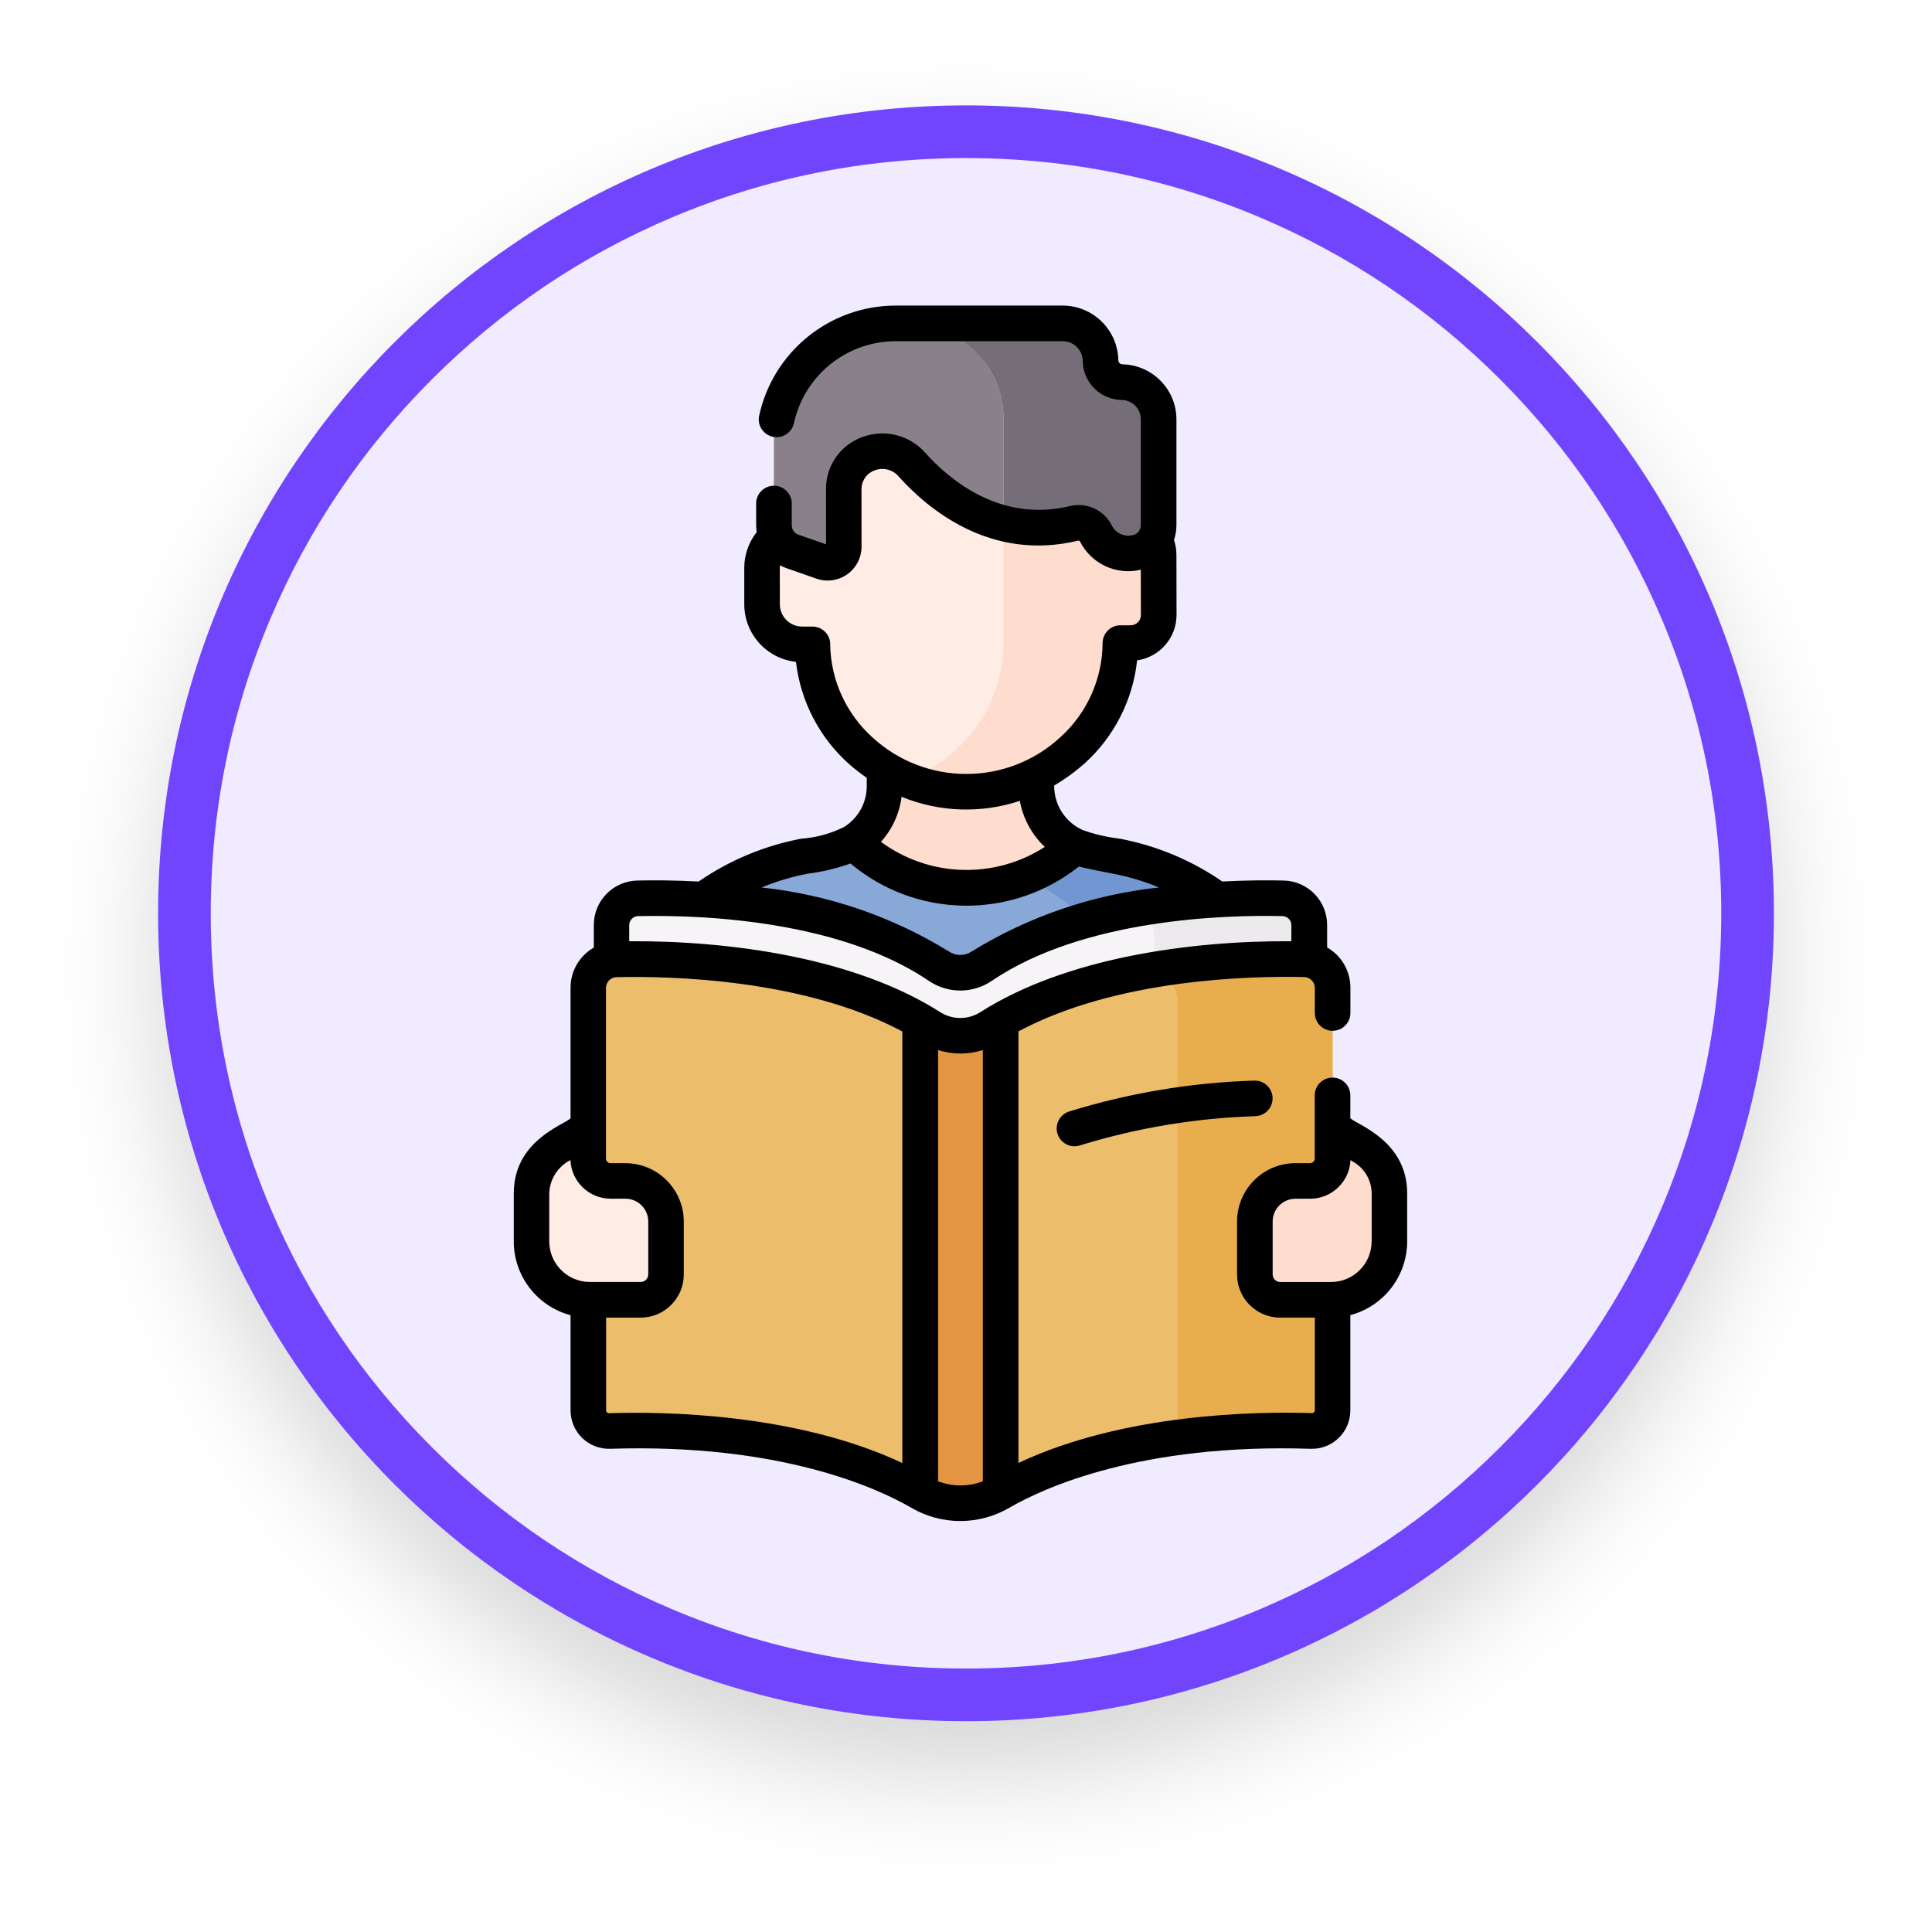
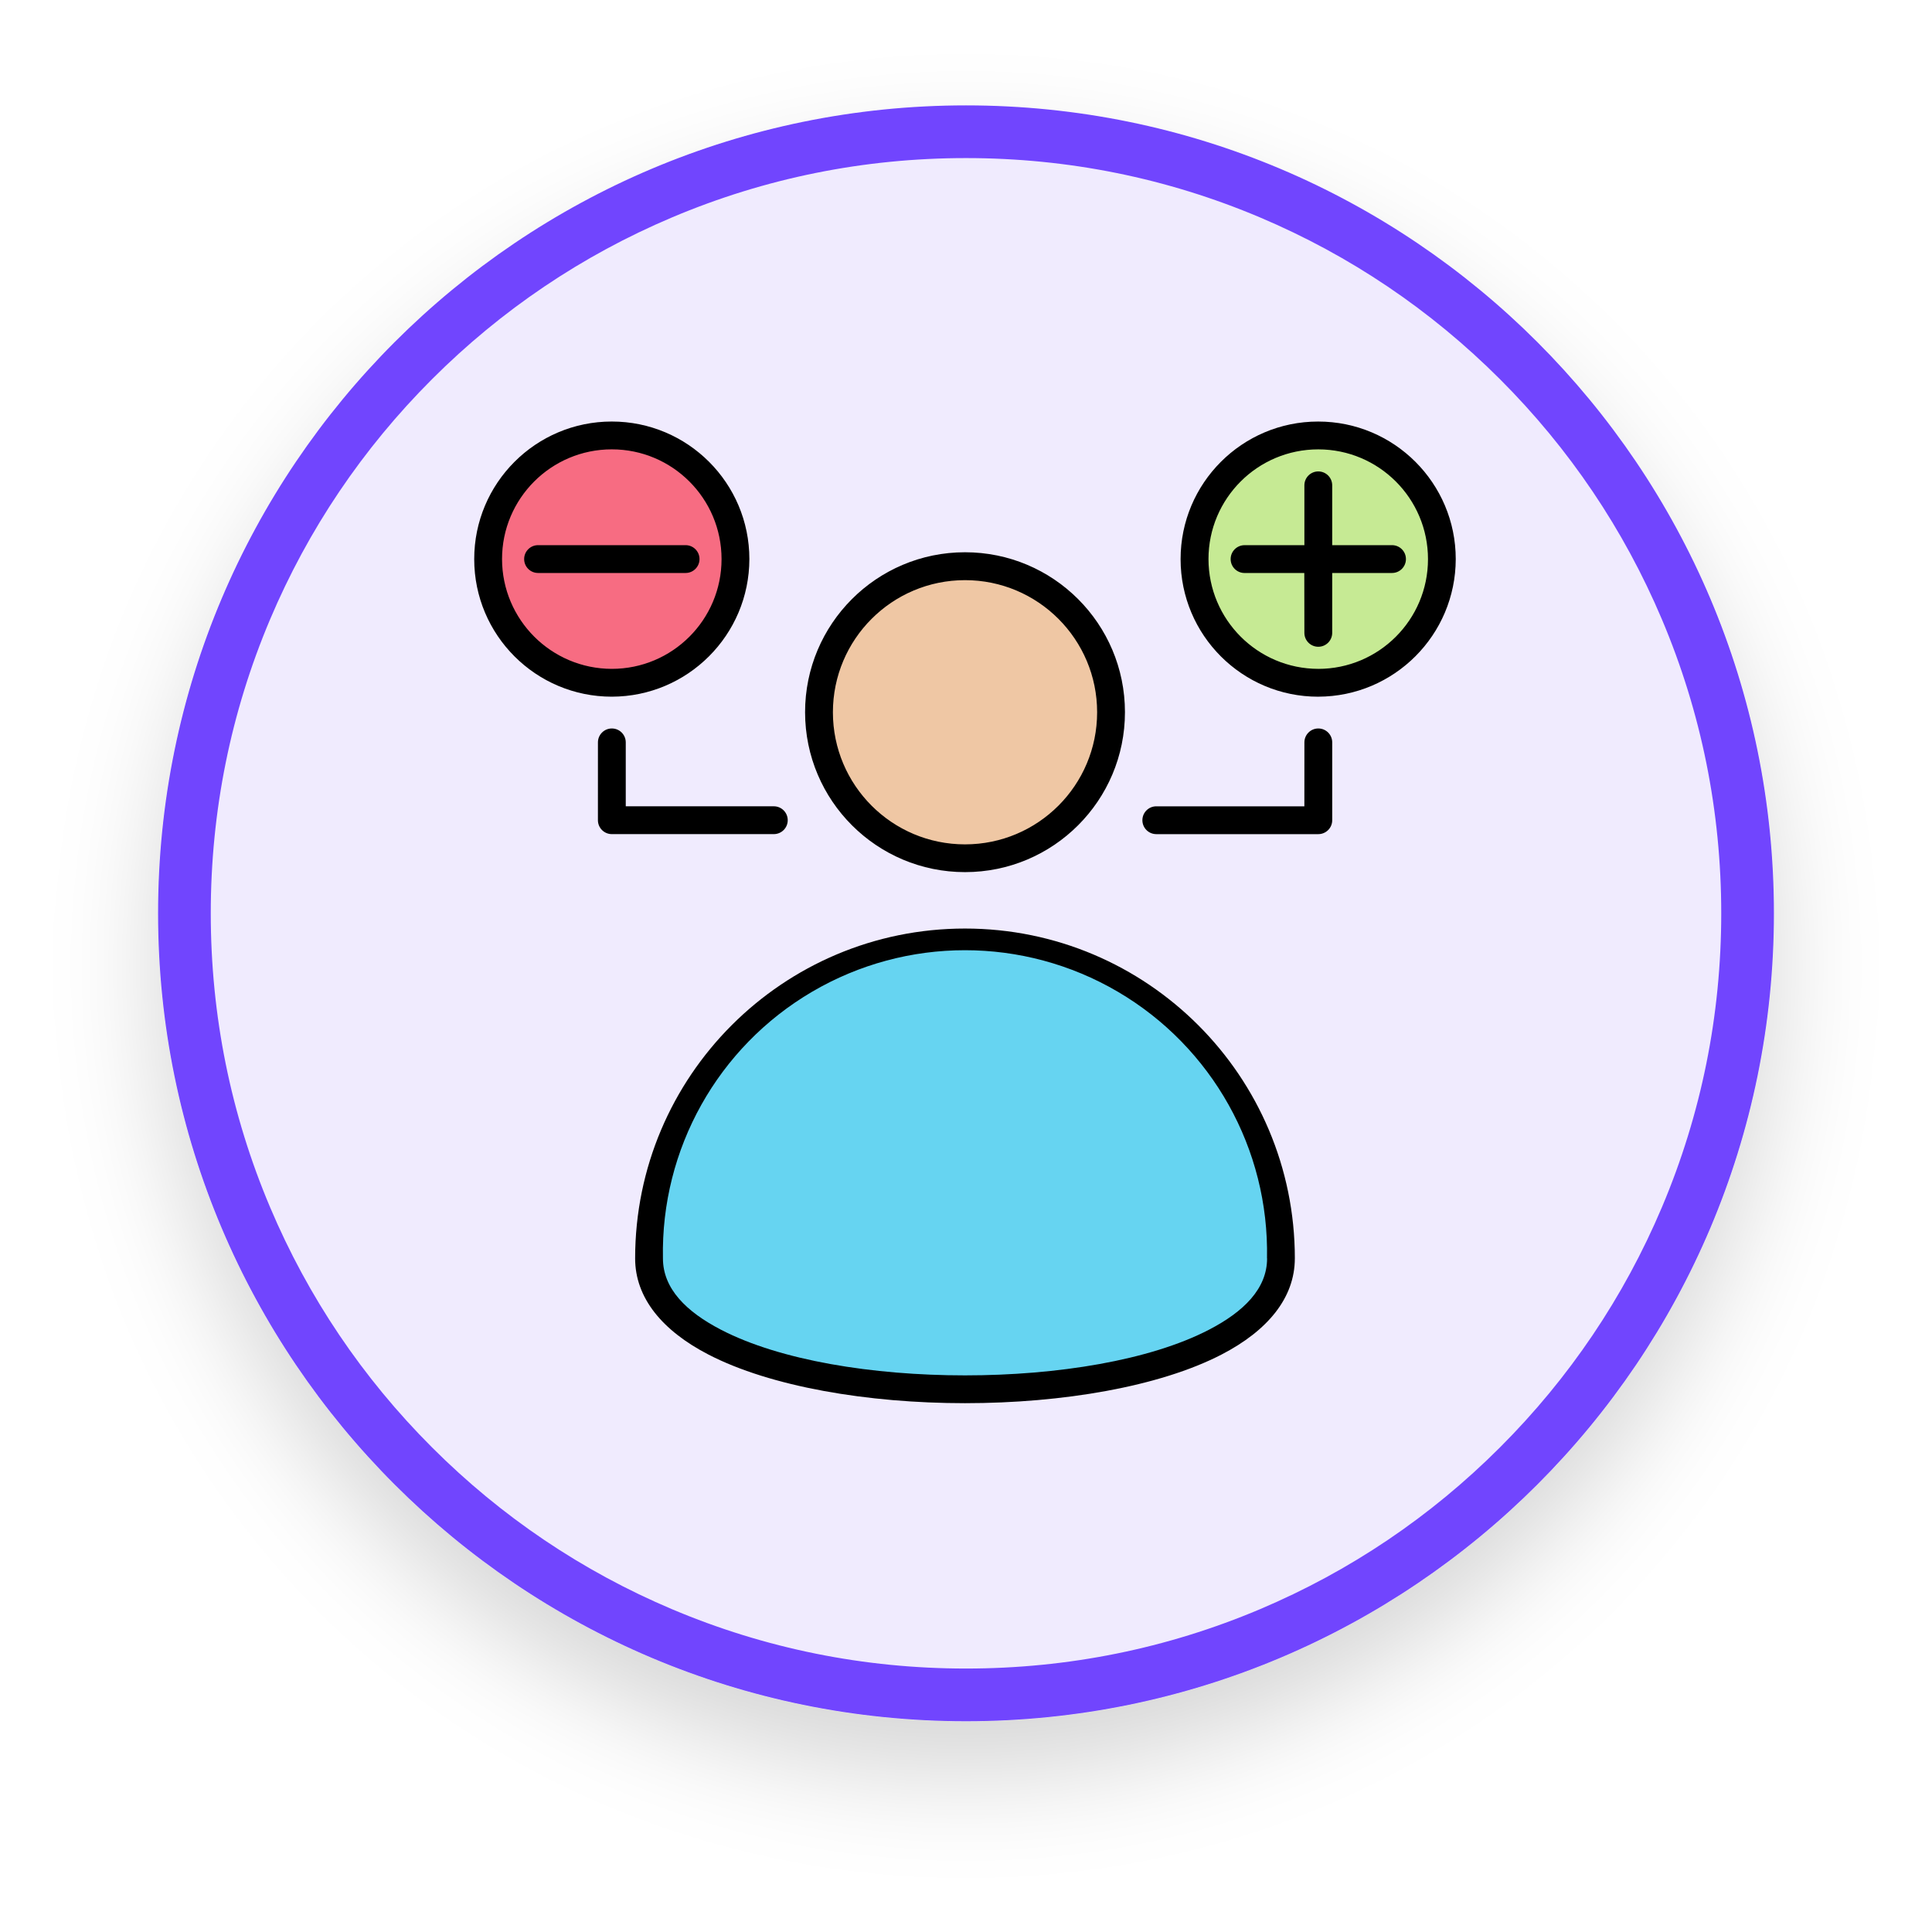
<svg xmlns="http://www.w3.org/2000/svg" width="110" height="110" viewBox="0 0 110 110">
  <defs>
    <filter id="Trazado_982547" x="0" y="0" width="110" height="110" filterUnits="userSpaceOnUse">
      <feOffset dy="3" input="SourceAlpha" />
      <feGaussianBlur stdDeviation="3" result="blur" />
      <feFlood flood-opacity="0.161" />
      <feComposite operator="in" in2="blur" />
      <feComposite in="SourceGraphic" />
    </filter>
  </defs>
-   <g id="Grupo_1162979" data-name="Grupo 1162979" transform="translate(-1112.818 -1419.273)">
-     <g id="Grupo_1161780" data-name="Grupo 1161780" transform="translate(312.818 -2918.727)">
-       <g id="Grupo_1157015" data-name="Grupo 1157015" transform="translate(0 3549)">
-         <g id="Grupo_1155792" data-name="Grupo 1155792" transform="translate(-1 -3894.666)">
-           <g id="Grupo_1154703" data-name="Grupo 1154703" transform="translate(0 1465.666)">
-             <g id="Grupo_1150789" data-name="Grupo 1150789" transform="translate(3 2320)">
-               <g id="Grupo_1154212" data-name="Grupo 1154212" transform="translate(-236 -5809)">
-                 <g id="Grupo_1152583" data-name="Grupo 1152583" transform="translate(1043 6713)">
-                   <g id="Grupo_1146973" data-name="Grupo 1146973" transform="translate(0 0)">
-                     <g id="Grupo_1146954" data-name="Grupo 1146954">
-                       <g transform="matrix(1, 0, 0, 1, -9, -6)" filter="url(#Trazado_982547)">
-                         <g id="Trazado_982547-2" data-name="Trazado 982547" transform="translate(9 6)" fill="#f0ebfe">
-                           <path d="M 46 90.5 C 39.992 90.5 34.164 89.324 28.679 87.003 C 23.38 84.762 18.621 81.553 14.534 77.466 C 10.446 73.379 7.238 68.62 4.996 63.321 C 2.676 57.836 1.5 52.008 1.5 46 C 1.5 39.992 2.676 34.164 4.996 28.679 C 7.238 23.38 10.446 18.621 14.534 14.534 C 18.621 10.446 23.38 7.238 28.679 4.996 C 34.164 2.676 39.992 1.5 46 1.5 C 52.008 1.5 57.836 2.676 63.321 4.996 C 68.62 7.238 73.379 10.446 77.466 14.534 C 81.554 18.621 84.762 23.38 87.004 28.679 C 89.324 34.164 90.5 39.992 90.5 46 C 90.5 52.008 89.324 57.836 87.004 63.321 C 84.762 68.62 81.554 73.379 77.466 77.466 C 73.379 81.553 68.62 84.762 63.321 87.003 C 57.836 89.324 52.008 90.5 46 90.5 Z" stroke="none" />
-                           <path d="M 46 3 C 40.194 3 34.563 4.136 29.263 6.378 C 24.143 8.544 19.544 11.644 15.594 15.594 C 11.644 19.544 8.544 24.143 6.378 29.263 C 4.136 34.563 3 40.194 3 46 C 3 51.806 4.136 57.437 6.378 62.737 C 8.544 67.857 11.644 72.455 15.594 76.405 C 19.544 80.355 24.143 83.456 29.263 85.622 C 34.563 87.863 40.194 89 46 89 C 51.806 89 57.437 87.863 62.737 85.622 C 67.857 83.456 72.456 80.355 76.406 76.405 C 80.356 72.455 83.456 67.857 85.622 62.737 C 87.864 57.437 89 51.806 89 46 C 89 40.194 87.864 34.563 85.622 29.263 C 83.456 24.143 80.356 19.544 76.406 15.594 C 72.456 11.644 67.857 8.544 62.737 6.378 C 57.437 4.136 51.806 3 46 3 M 46 -7.62939453125e-06 C 71.405 -7.62939453125e-06 92 20.595 92 46 C 92 71.405 71.405 92 46 92 C 20.595 92 0 71.405 0 46 C 0 20.595 20.595 -7.62939453125e-06 46 -7.62939453125e-06 Z" stroke="none" fill="#7145fe" />
+   <g id="Grupo_1164148" data-name="Grupo 1164148" transform="translate(-1113 -2521)">
+     <g id="Grupo_1163797" data-name="Grupo 1163797" transform="translate(0.182 -8103)">
+       <g id="Grupo_1162275" data-name="Grupo 1162275" transform="translate(312.818 6286)">
+         <g id="Grupo_1157015" data-name="Grupo 1157015" transform="translate(0 3549)">
+           <g id="Grupo_1155792" data-name="Grupo 1155792" transform="translate(-1 -3894.666)">
+             <g id="Grupo_1154703" data-name="Grupo 1154703" transform="translate(0 1465.666)">
+               <g id="Grupo_1150789" data-name="Grupo 1150789" transform="translate(3 2320)">
+                 <g id="Grupo_1154212" data-name="Grupo 1154212" transform="translate(-236 -5809)">
+                   <g id="Grupo_1152583" data-name="Grupo 1152583" transform="translate(1043 6713)">
+                     <g id="Grupo_1146973" data-name="Grupo 1146973" transform="translate(0 0)">
+                       <g id="Grupo_1146954" data-name="Grupo 1146954">
+                         <g transform="matrix(1, 0, 0, 1, -9, -6)" filter="url(#Trazado_982547)">
+                           <g id="Trazado_982547-2" data-name="Trazado 982547" transform="translate(9 6)" fill="#f0ebfe">
+                             <path d="M 46 90.5 C 39.992 90.5 34.164 89.324 28.679 87.003 C 23.38 84.762 18.621 81.553 14.534 77.466 C 10.446 73.379 7.238 68.62 4.996 63.321 C 2.676 57.836 1.5 52.008 1.5 46 C 1.5 39.992 2.676 34.164 4.996 28.679 C 7.238 23.38 10.446 18.621 14.534 14.534 C 18.621 10.446 23.38 7.238 28.679 4.996 C 34.164 2.676 39.992 1.5 46 1.5 C 52.008 1.5 57.836 2.676 63.321 4.996 C 68.62 7.238 73.379 10.446 77.466 14.534 C 81.554 18.621 84.762 23.38 87.004 28.679 C 89.324 34.164 90.5 39.992 90.5 46 C 90.5 52.008 89.324 57.836 87.004 63.321 C 84.762 68.62 81.554 73.379 77.466 77.466 C 73.379 81.553 68.62 84.762 63.321 87.003 C 57.836 89.324 52.008 90.5 46 90.5 Z" stroke="none" />
+                             <path d="M 46 3 C 40.194 3 34.563 4.136 29.263 6.378 C 24.143 8.544 19.544 11.644 15.594 15.594 C 11.644 19.544 8.544 24.143 6.378 29.263 C 4.136 34.563 3 40.194 3 46 C 3 51.806 4.136 57.437 6.378 62.737 C 8.544 67.857 11.644 72.455 15.594 76.405 C 19.544 80.355 24.143 83.456 29.263 85.622 C 34.563 87.863 40.194 89 46 89 C 51.806 89 57.437 87.863 62.737 85.622 C 67.857 83.456 72.456 80.355 76.406 76.405 C 80.356 72.455 83.456 67.857 85.622 62.737 C 87.864 57.437 89 51.806 89 46 C 89 40.194 87.864 34.563 85.622 29.263 C 83.456 24.143 80.356 19.544 76.406 15.594 C 72.456 11.644 67.857 8.544 62.737 6.378 C 57.437 4.136 51.806 3 46 3 M 46 -7.62939453125e-06 C 71.405 -7.62939453125e-06 92 20.595 92 46 C 92 71.405 71.405 92 46 92 C 20.595 92 0 71.405 0 46 C 0 20.595 20.595 -7.62939453125e-06 46 -7.62939453125e-06 Z" stroke="none" fill="#7145fe" />
+                           </g>
                        </g>
                      </g>
                    </g>
                  </g>
                </g>
              </g>
            </g>
          </g>
        </g>
      </g>
    </g>
-     <g id="leer" transform="translate(1074.25 1436.671)">
-       <g id="Grupo_1162977" data-name="Grupo 1162977" transform="translate(68.827 1.014)">
-         <g id="Grupo_1162976" data-name="Grupo 1162976">
-           <g id="Grupo_1162972" data-name="Grupo 1162972" transform="translate(3.828)">
-             <path id="Trazado_997369" data-name="Trazado 997369" d="M213.866,174.127a11.108,11.108,0,0,0,6.241-2.349,1.071,1.071,0,0,0-.221-1.862l-.008,0a3.758,3.758,0,0,1-2.236-3.435v-5.611H209v5.611a3.759,3.759,0,0,1-1.786,3.2l-.026.016a1.069,1.069,0,0,0-.1,1.785A11.6,11.6,0,0,0,213.866,174.127Z" transform="translate(-192.73 -140.136)" fill="#ffddce" />
-             <g id="Grupo_1162971" data-name="Grupo 1162971">
-               <g id="Grupo_1162970" data-name="Grupo 1162970">
-                 <g id="Grupo_1162969" data-name="Grupo 1162969">
-                   <g id="Grupo_1162966" data-name="Grupo 1162966" transform="translate(9.298 2.219)">
-                     <path id="Trazado_997370" data-name="Trazado 997370" d="M195.009,34.858a1.6,1.6,0,0,0-1.594-1.6l-.6,0-.01-2.41c-.021-5.049-4.187-6.9-8.807-6.937-4.6.072-8.756,1.944-8.735,7.012l.007,1.7,0,.711h-.567a2.283,2.283,0,0,0-2.282,2.284v2.07a2.283,2.283,0,0,0,2.284,2.281h.586a8.3,8.3,0,0,0,2.792,6.089,8.9,8.9,0,0,0,12-.051,8.3,8.3,0,0,0,2.741-6.112l.6,0a1.6,1.6,0,0,0,1.581-1.613Z" transform="translate(-172.427 -23.914)" fill="#ffece4" />
-                   </g>
-                   <path id="Trazado_997371" data-name="Trazado 997371" d="M133.12,226.839c-.237-.046-.85-.168-1.552-.31a3.7,3.7,0,0,1-.783-.252,9.306,9.306,0,0,1-12.449-.043c-.073-.063-.142-.129-.212-.194a3.744,3.744,0,0,1-1.233.489c-.7.142-1.316.264-1.552.31a14.429,14.429,0,0,0-11.7,14.169v7.023a2.947,2.947,0,0,0,2.947,2.947h35.291a2.947,2.947,0,0,0,2.947-2.947v-7.023A14.429,14.429,0,0,0,133.12,226.839Z" transform="translate(-103.636 -196.501)" fill="#88a8d8" />
-                   <g id="Grupo_1162967" data-name="Grupo 1162967" transform="translate(24.236 29.776)">
-                     <path id="Trazado_997372" data-name="Trazado 997372" d="M288.189,228.355c-.237-.046-.85-.168-1.552-.31a3.71,3.71,0,0,1-.783-.252,9.948,9.948,0,0,1-2.913,1.749,14.432,14.432,0,0,1,8.127,12.981v7.023a2.947,2.947,0,0,1-2.947,2.947h8.823a2.947,2.947,0,0,0,2.947-2.947v-7.023A14.429,14.429,0,0,0,288.189,228.355Z" transform="translate(-282.941 -227.794)" fill="#7296d1" />
-                   </g>
-                   <path id="Trazado_997373" data-name="Trazado 997373" d="M127.672,253.481c-5.481-3.709-13.779-3.938-17.144-3.859a1.531,1.531,0,0,0-1.5,1.531v22.1a1.529,1.529,0,0,0,1.567,1.531c3.226-.069,10.762.152,16.174,3.3a4.218,4.218,0,0,0,4.245,0c7.06-4.1,17.734-3.23,17.741-3.228v-23.7a1.531,1.531,0,0,0-1.5-1.531c-3.364-.078-11.662.15-17.144,3.859A2.182,2.182,0,0,1,127.672,253.481Z" transform="translate(-108.304 -216.885)" fill="#f7f4f7" />
-                   <g id="Grupo_1162968" data-name="Grupo 1162968" transform="translate(30.296 32.725)">
-                     <path id="Trazado_997374" data-name="Trazado 997374" d="M336.439,249.621a43.348,43.348,0,0,0-8.665.665,1.531,1.531,0,0,1,1.337,1.519V275.23a43.06,43.06,0,0,1,8.823-.372v-23.7a1.531,1.531,0,0,0-1.5-1.532Z" transform="translate(-327.774 -249.61)" fill="#edeaed" />
-                   </g>
-                   <path id="Trazado_997375" data-name="Trazado 997375" d="M196.028,9.615A2.149,2.149,0,0,0,193.879,7.5h-9.531a6.92,6.92,0,0,0-6.92,6.92v4.573a1.578,1.578,0,0,0,1.06,1.491l1.7.594a.916.916,0,0,0,1.217-.866l0-3.225c0-.052,0-.1,0-.154a2.21,2.21,0,0,1,3.865-1.31c1.572,1.757,4.8,4.434,9.235,3.363a1.108,1.108,0,0,1,1.257.576h0a2.051,2.051,0,0,0,2.509,1.021,1.579,1.579,0,0,0,1.059-1.491V12.957a2.111,2.111,0,0,0-2.077-2.111,1.251,1.251,0,0,1-1.23-1.231Z" transform="translate(-167.454 -7.5)" fill="#89808c" />
-                   <path id="Trazado_997376" data-name="Trazado 997376" d="M248.194,35.17a1.6,1.6,0,0,0-1.594-1.6l-.6,0-.01-2.41c-.019-4.625-3.517-6.569-7.655-6.888a5.431,5.431,0,0,1,1.031,3.188l0,12.746a8.3,8.3,0,0,1-2.741,6.112,9.59,9.59,0,0,1-2.706,1.69,8.994,8.994,0,0,0,3.363.663,9.134,9.134,0,0,0,5.992-2.353,8.3,8.3,0,0,0,2.741-6.112l.6,0a1.6,1.6,0,0,0,1.581-1.613Z" transform="translate(-216.314 -22.007)" fill="#ffddce" />
-                   <path id="Trazado_997377" data-name="Trazado 997377" d="M241.534,10.846a1.251,1.251,0,0,1-1.23-1.231A2.149,2.149,0,0,0,238.155,7.5h-8.83a5.457,5.457,0,0,1,5.457,5.455l0,5.927a8.236,8.236,0,0,0,4,0,1.108,1.108,0,0,1,1.257.576h0a2.051,2.051,0,0,0,2.509,1.021,1.579,1.579,0,0,0,1.059-1.491V12.957A2.111,2.111,0,0,0,241.534,10.846Z" transform="translate(-211.73 -7.5)" fill="#756e78" />
-                 </g>
-               </g>
-             </g>
-           </g>
-           <g id="Grupo_1162975" data-name="Grupo 1162975" transform="translate(3.233 36.193)">
-             <g id="Grupo_1162973" data-name="Grupo 1162973" transform="translate(0 0)">
-               <path id="Trazado_997378" data-name="Trazado 997378" d="M288.326,275.28c-3.451-.08-11.768.144-17.6,3.681v26.828q.138-.068.272-.146c6.05-3.517,14.587-3.607,17.715-3.505a1.172,1.172,0,0,0,1.209-1.172V276.914A1.633,1.633,0,0,0,288.326,275.28Z" transform="translate(-247.545 -275.268)" fill="#ecbe6b" />
-               <path id="Trazado_997379" data-name="Trazado 997379" d="M118.426,278.961c-5.833-3.537-14.15-3.761-17.6-3.681a1.633,1.633,0,0,0-1.6,1.634v24.052a1.172,1.172,0,0,0,1.209,1.172c3.128-.1,11.665-.012,17.715,3.505q.134.078.272.146Z" transform="translate(-99.23 -275.268)" fill="#ecbe6b" />
-             </g>
-             <g id="Grupo_1162974" data-name="Grupo 1162974" transform="translate(31.514)">
-               <path id="Trazado_997380" data-name="Trazado 997380" d="M341.649,275.28a46.194,46.194,0,0,0-9.267.713l.429.008a1.633,1.633,0,0,1,1.6,1.634v24.052a1.17,1.17,0,0,1-.406.886,47.407,47.407,0,0,1,8.035-.434,1.172,1.172,0,0,0,1.209-1.172V276.913A1.633,1.633,0,0,0,341.649,275.28Z" transform="translate(-332.382 -275.268)" fill="#e8ae4d" />
-             </g>
-             <path id="Trazado_997381" data-name="Trazado 997381" d="M239.661,301.636q-.293-.186-.595-.36v26.847l.024.013a4.5,4.5,0,0,0,4.528,0l.023-.013V301.276q-.3.175-.595.36A3.149,3.149,0,0,1,239.661,301.636Z" transform="translate(-220.165 -297.761)" fill="#e49542" />
-           </g>
-           <path id="Trazado_997382" data-name="Trazado 997382" d="M76.784,347.649l1.76-1.078v1.719a1.279,1.279,0,0,0,1.279,1.279h.84a2.312,2.312,0,0,1,2.312,2.312v3.011a1.444,1.444,0,0,1-1.444,1.444H78.639a3.327,3.327,0,0,1-3.327-3.327v-2.73A3.084,3.084,0,0,1,76.784,347.649Z" transform="translate(-75.312 -300.74)" fill="#ffece4" />
-           <path id="Trazado_997383" data-name="Trazado 997383" d="M386.186,347.649l-1.76-1.078v1.719a1.279,1.279,0,0,1-1.279,1.279h-.84A2.312,2.312,0,0,0,380,351.88v3.011a1.444,1.444,0,0,0,1.444,1.444h2.892a3.327,3.327,0,0,0,3.327-3.327v-2.73A3.084,3.084,0,0,0,386.186,347.649Z" transform="translate(-338.813 -300.74)" fill="#ffddce" />
-         </g>
-       </g>
-       <g id="Grupo_1162978" data-name="Grupo 1162978" transform="translate(67.813 0)">
-         <path id="Trazado_997384" data-name="Trazado 997384" d="M297.4,328.215a1.014,1.014,0,1,0,.636,1.925,37.833,37.833,0,0,1,9.949-1.654,1.014,1.014,0,1,0-.084-2.026A39.87,39.87,0,0,0,297.4,328.215Z" transform="translate(-265.762 -282.333)" />
-         <path id="Trazado_997385" data-name="Trazado 997385" d="M115.45,46.274V45a1.014,1.014,0,1,0-2.027,0v3.6a.265.265,0,0,1-.262.227h-.84A3.329,3.329,0,0,0,109,52.154v3.011a2.461,2.461,0,0,0,2.458,2.458h1.969V62.9a.157.157,0,0,1-.162.159c-3.137-.1-10.674,0-16.711,2.837V41.324c5.6-2.994,13.2-3.163,16.268-3.092a.634.634,0,0,1,.112.014l.013,0a.616.616,0,0,1,.48.6v1.4a1.014,1.014,0,1,0,2.027,0v-1.4a2.632,2.632,0,0,0-1.325-2.3V35.281a2.53,2.53,0,0,0-2.486-2.545c-.871-.02-2.076-.02-3.482.055a15.312,15.312,0,0,0-5.827-2.436,9.657,9.657,0,0,1-2.113-.491h0a2.746,2.746,0,0,1-1.633-2.508v-.029a11.041,11.041,0,0,0,1.708-1.237A9.235,9.235,0,0,0,103.31,20.2a2.617,2.617,0,0,0,2.245-2.605l-.007-3.424a2.624,2.624,0,0,0-.139-.828,2.583,2.583,0,0,0,.14-.837V6.471a3.139,3.139,0,0,0-3.074-3.125.236.236,0,0,1-.233-.233A3.176,3.176,0,0,0,99.081,0H89.549a7.965,7.965,0,0,0-7.765,6.3,1.014,1.014,0,0,0,1.984.416,5.929,5.929,0,0,1,5.78-4.687h9.531a1.14,1.14,0,0,1,1.135,1.117,2.255,2.255,0,0,0,2.227,2.229,1.1,1.1,0,0,1,1.08,1.1v6.036a.565.565,0,0,1-.379.533,1.039,1.039,0,0,1-1.269-.517,2.113,2.113,0,0,0-2.4-1.109c-3.942.952-6.855-1.5-8.241-3.054a3.247,3.247,0,0,0-3.518-.895A3.122,3.122,0,0,0,85.6,10.3c-.008.168,0-.031,0,3.292l-1.574-.548a.565.565,0,0,1-.379-.533V11.239a1.014,1.014,0,0,0-2.027,0v1.269a2.588,2.588,0,0,0,.03.391,3.285,3.285,0,0,0-.706,2.041v2.07a3.3,3.3,0,0,0,2.943,3.275,9.234,9.234,0,0,0,3.07,5.861,11.388,11.388,0,0,0,.96.743v.466a2.729,2.729,0,0,1-1.3,2.336h0a6.534,6.534,0,0,1-2.444.665,15.312,15.312,0,0,0-5.828,2.436c-1.406-.075-2.611-.076-3.481-.056a2.53,2.53,0,0,0-2.486,2.545v1.272a2.632,2.632,0,0,0-1.325,2.3v7.424c-.464.41-3.233,1.3-3.233,4.276v2.73a4.348,4.348,0,0,0,3.233,4.2V62.9A2.185,2.185,0,0,0,73.3,65.09c9.706-.316,15.227,2.242,17.151,3.356h0l0,0,.025.014a5.528,5.528,0,0,0,5.537,0l.026-.015h0c1.925-1.115,7.448-3.671,17.149-3.355A2.184,2.184,0,0,0,115.45,62.9V57.48a4.348,4.348,0,0,0,3.236-4.2v-2.73c0-2.972-2.786-3.88-3.236-4.278ZM85.838,19.264a1.014,1.014,0,0,0-1.013-.988h-.587a1.271,1.271,0,0,1-1.269-1.268c0-2.187-.009-2.077.008-2.22a2.6,2.6,0,0,0,.379.167l1.7.594a1.93,1.93,0,0,0,2.564-1.825c0-3.754-.005-3.255,0-3.329a1.125,1.125,0,0,1,.767-1.019,1.214,1.214,0,0,1,1.33.336c1.688,1.887,5.261,4.873,10.228,3.673a.1.1,0,0,1,.112.044,3.072,3.072,0,0,0,3.463,1.61l.006,2.564a.584.584,0,0,1-.571.6l-.6,0a1.014,1.014,0,0,0-1.009,1,7.289,7.289,0,0,1-2.4,5.368,7.9,7.9,0,0,1-10.671.046,7.287,7.287,0,0,1-2.441-5.348ZM96.633,28.2a4.775,4.775,0,0,0,1.422,2.621,8.22,8.22,0,0,1-9.329-.288A4.723,4.723,0,0,0,89.9,27.968,9.7,9.7,0,0,0,96.633,28.2ZM84.549,32.347a11.7,11.7,0,0,0,2.444-.581,10.283,10.283,0,0,0,13,.173c.3.089,1.647.349,1.95.408a13.437,13.437,0,0,1,2.616.784A25.521,25.521,0,0,0,93.9,36.77a1.164,1.164,0,0,1-1.312,0,25.52,25.52,0,0,0-10.66-3.638A13.428,13.428,0,0,1,84.549,32.347ZM74.9,34.763c.9-.021,2.173-.019,3.657.07h.023c3.846.233,9.092,1.057,12.872,3.614a3.182,3.182,0,0,0,3.584,0c5.248-3.552,13.323-3.761,16.552-3.686a.515.515,0,0,1,.505.518v.913c-5.768-.035-12.834.939-17.7,4.032a2.123,2.123,0,0,1-2.3,0c-4.857-3.088-11.92-4.067-17.7-4.032v-.913a.515.515,0,0,1,.505-.518ZM69.84,53.282v-2.73a2.209,2.209,0,0,1,1.206-1.9,2.3,2.3,0,0,0,2.291,2.2h.84a1.3,1.3,0,0,1,1.3,1.3v3.011a.431.431,0,0,1-.43.43H72.153a2.316,2.316,0,0,1-2.313-2.313Zm3.4,9.782a.158.158,0,0,1-.162-.159V57.622h1.972A2.461,2.461,0,0,0,77.5,55.165V52.154a3.329,3.329,0,0,0-3.325-3.325h-.84a.265.265,0,0,1-.265-.259V38.852a.616.616,0,0,1,.479-.6l.015,0a.636.636,0,0,1,.111-.014c3.073-.072,10.673.1,16.268,3.092V65.9C83.91,63.067,76.373,62.962,73.236,63.064Zm21.286,3.874a3.5,3.5,0,0,1-2.547,0V42.388a4.2,4.2,0,0,0,2.547,0Zm22.137-13.656a2.316,2.316,0,0,1-2.313,2.313h-2.892a.431.431,0,0,1-.43-.43V52.153a1.3,1.3,0,0,1,1.3-1.3h.84a2.3,2.3,0,0,0,2.291-2.2l.218.134a2.083,2.083,0,0,1,.988,1.765v2.73Z" transform="translate(-67.813 0)" />
-       </g>
+     <g id="actitud" transform="translate(1132 2537.007)">
+       <path id="Trazado_999231" data-name="Trazado 999231" d="M181.51,89.131a8.314,8.314,0,1,0,8.316-8.316A8.316,8.316,0,0,0,181.51,89.131Z" transform="translate(-153.88 -64.583)" fill="#efc7a4" fill-rule="evenodd" />
+       <path id="Trazado_999232" data-name="Trazado 999232" d="M131.993,288.132c0,9.935-35.977,9.935-35.977,0a17.988,17.988,0,1,1,35.977,0Z" transform="translate(-78.058 -232.492)" fill="#66d4f1" fill-rule="evenodd" />
+       <path id="Trazado_999233" data-name="Trazado 999233" d="M377.6,29.075a7.041,7.041,0,1,0-7.039-7.043A7.054,7.054,0,0,0,377.6,29.075Z" transform="translate(-321.539 -6.208)" fill="#c6ea94" fill-rule="evenodd" />
+       <path id="Trazado_999234" data-name="Trazado 999234" d="M22.043,29.075A7.041,7.041,0,1,0,15,22.033,7.054,7.054,0,0,0,22.043,29.075Z" transform="translate(-6.208 -6.208)" fill="#f76c82" fill-rule="evenodd" />
+       <path id="Trazado_999235" data-name="Trazado 999235" d="M26.838,24.548a9.106,9.106,0,1,1,9.108,9.1A9.108,9.108,0,0,1,26.838,24.548Zm1.584,0a7.522,7.522,0,1,0,7.524-7.524A7.524,7.524,0,0,0,28.422,24.548Zm26.3,31.093c0,2.255-1.556,4.119-4.169,5.472-3.543,1.835-9.075,2.771-14.611,2.771s-11.068-.937-14.611-2.771c-2.613-1.353-4.169-3.217-4.169-5.472a18.78,18.78,0,1,1,37.561,0Zm-1.584,0a17.2,17.2,0,1,0-34.393,0c0,1.719,1.321,3.034,3.314,4.066,3.365,1.742,8.625,2.594,13.883,2.594s10.518-.852,13.883-2.594C51.821,58.674,53.143,57.36,53.143,55.64Zm2.915-31.981a7.833,7.833,0,1,1,7.831-7.835A7.847,7.847,0,0,1,56.058,23.659Zm0-1.584a6.249,6.249,0,1,0-6.247-6.251A6.26,6.26,0,0,0,56.058,22.075Zm-.792-5.459H51.86a.792.792,0,0,1,0-1.584h3.406V11.626a.792.792,0,0,1,1.584,0v3.406h3.406a.792.792,0,1,1,0,1.584H56.85v3.409a.792.792,0,1,1-1.584,0ZM15.835,23.659a7.833,7.833,0,1,1,7.831-7.835A7.848,7.848,0,0,1,15.835,23.659Zm0-1.584a6.249,6.249,0,1,0-6.251-6.251A6.26,6.26,0,0,0,15.835,22.075Zm-4.2-5.459a.792.792,0,0,1,0-1.584h8.4a.792.792,0,0,1,0,1.584Zm3.409,9.645a.792.792,0,0,1,1.584,0V29.9h8.43a.792.792,0,1,1,0,1.584H15.835a.792.792,0,0,1-.792-.792Zm40.223,0a.792.792,0,0,1,1.584,0v4.432a.792.792,0,0,1-.792.792H46.835a.792.792,0,1,1,0-1.584h8.43Z" fill-rule="evenodd" />
    </g>
  </g>
</svg>
